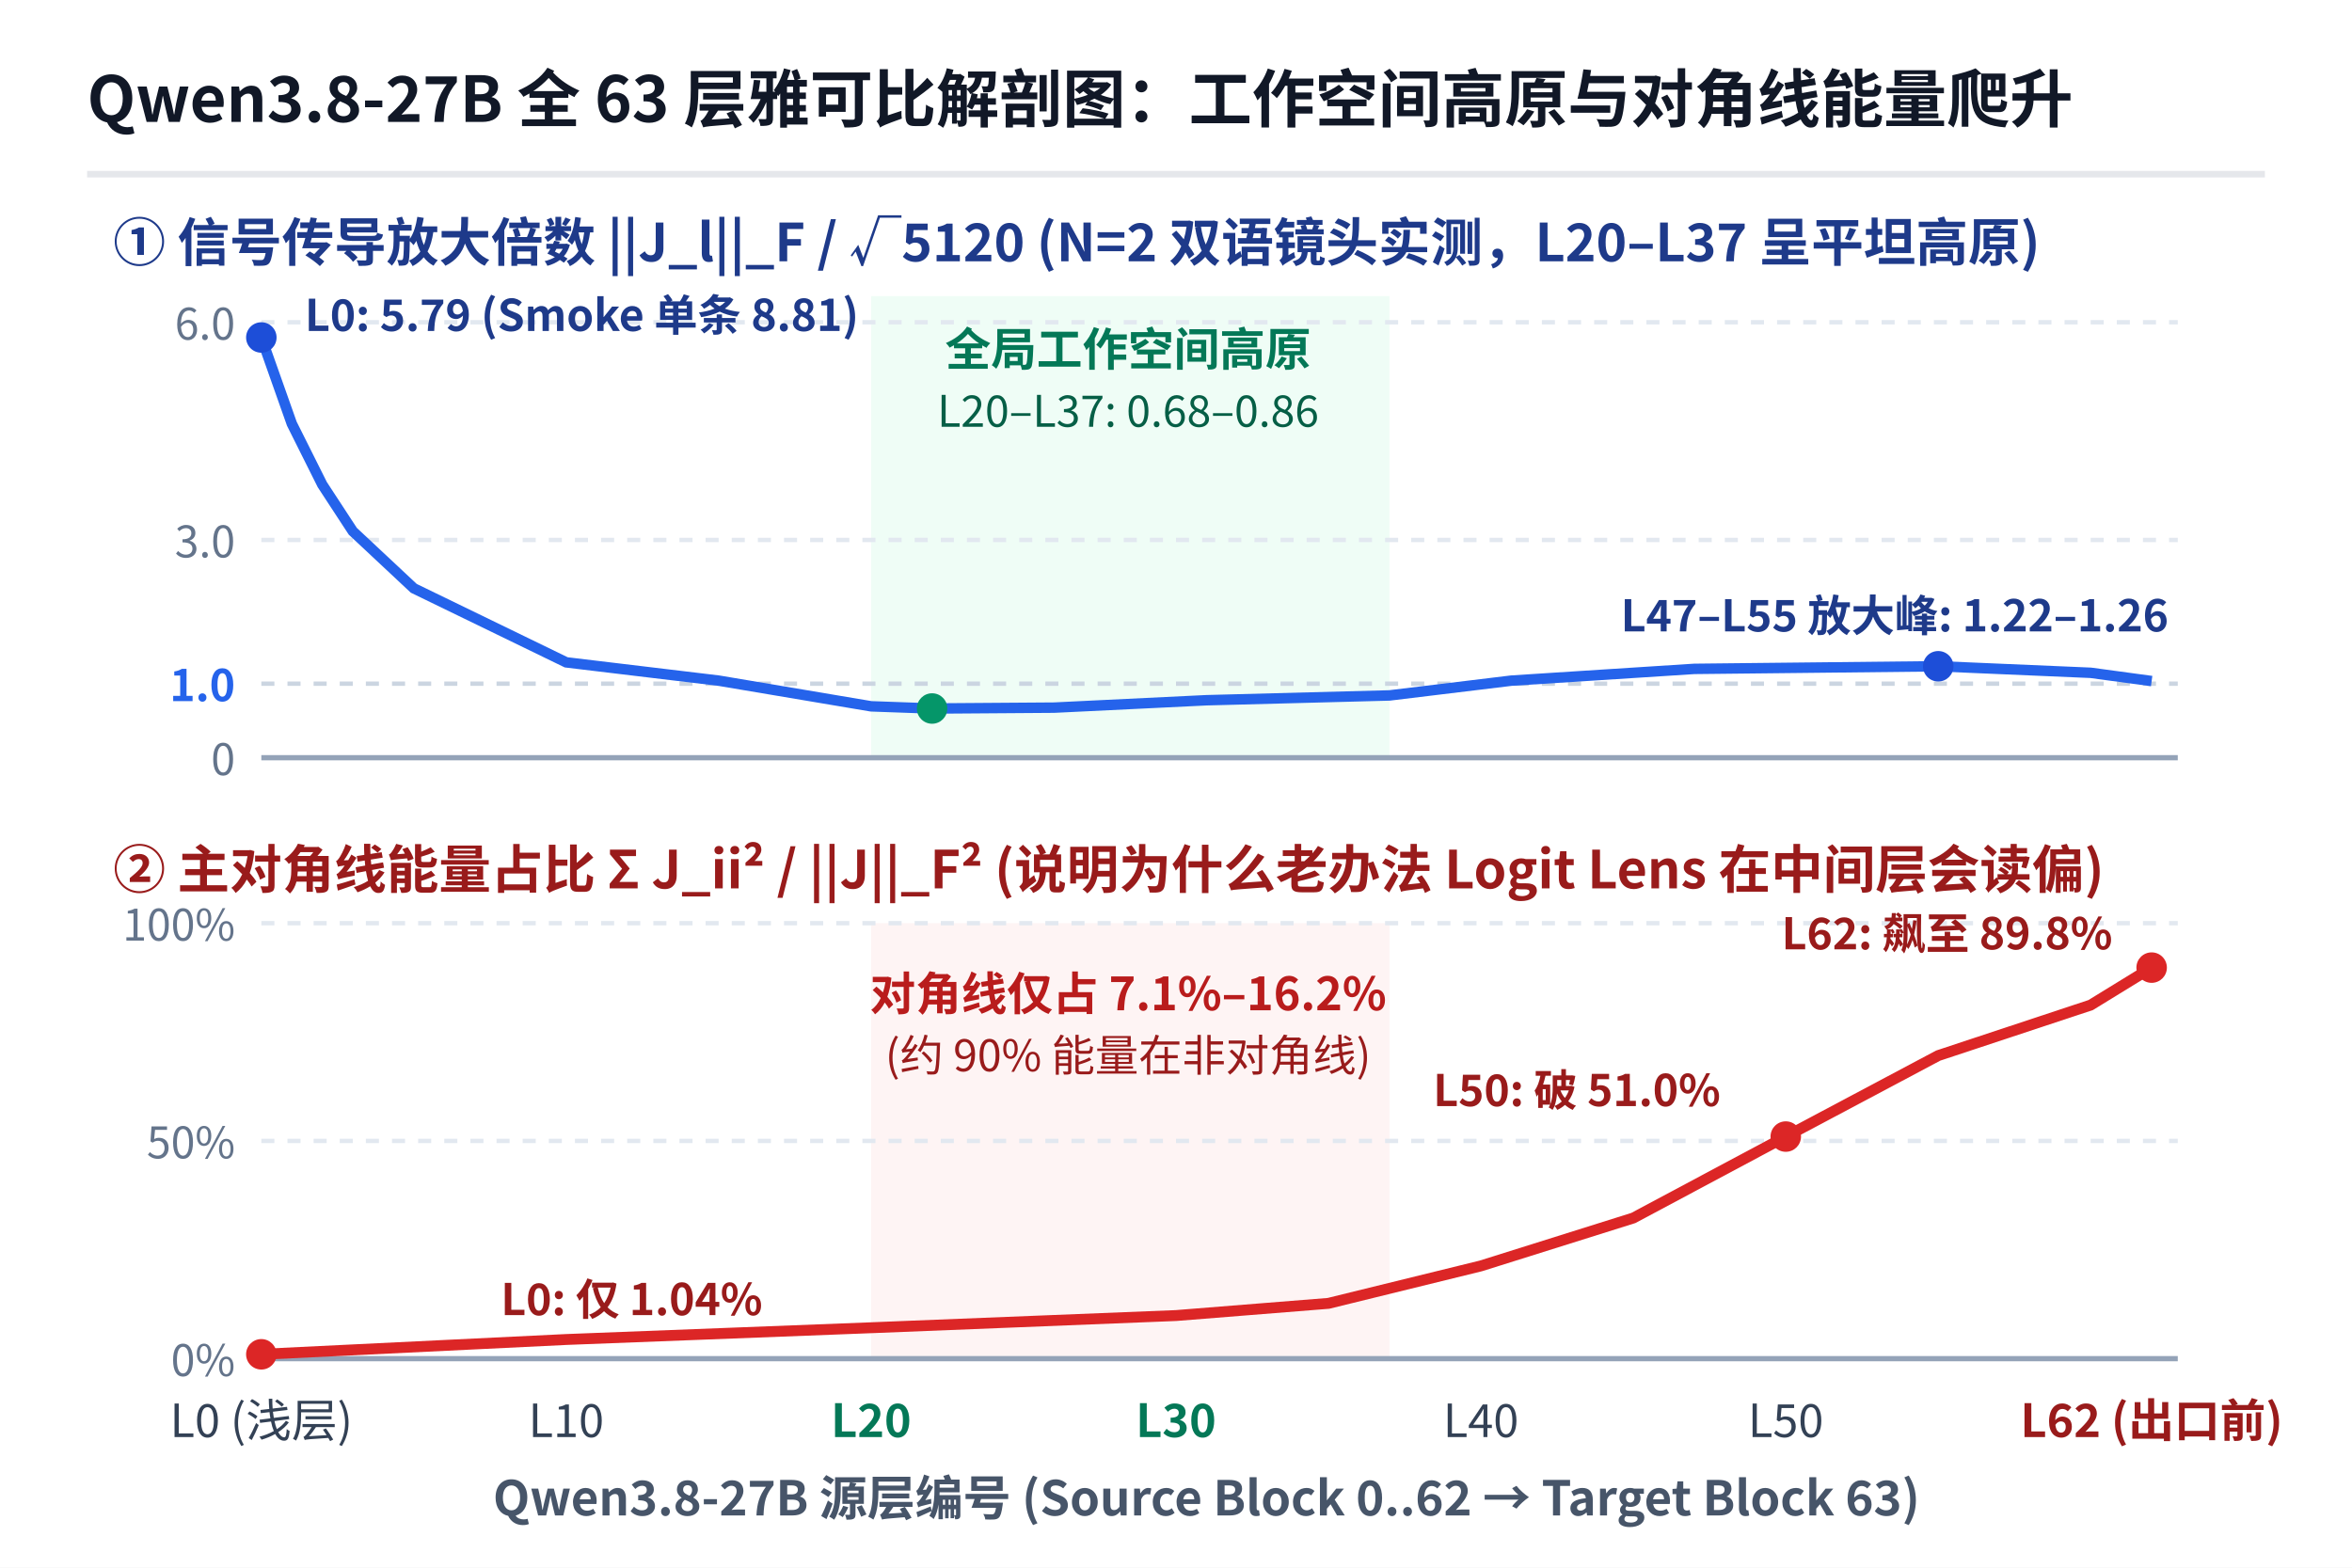
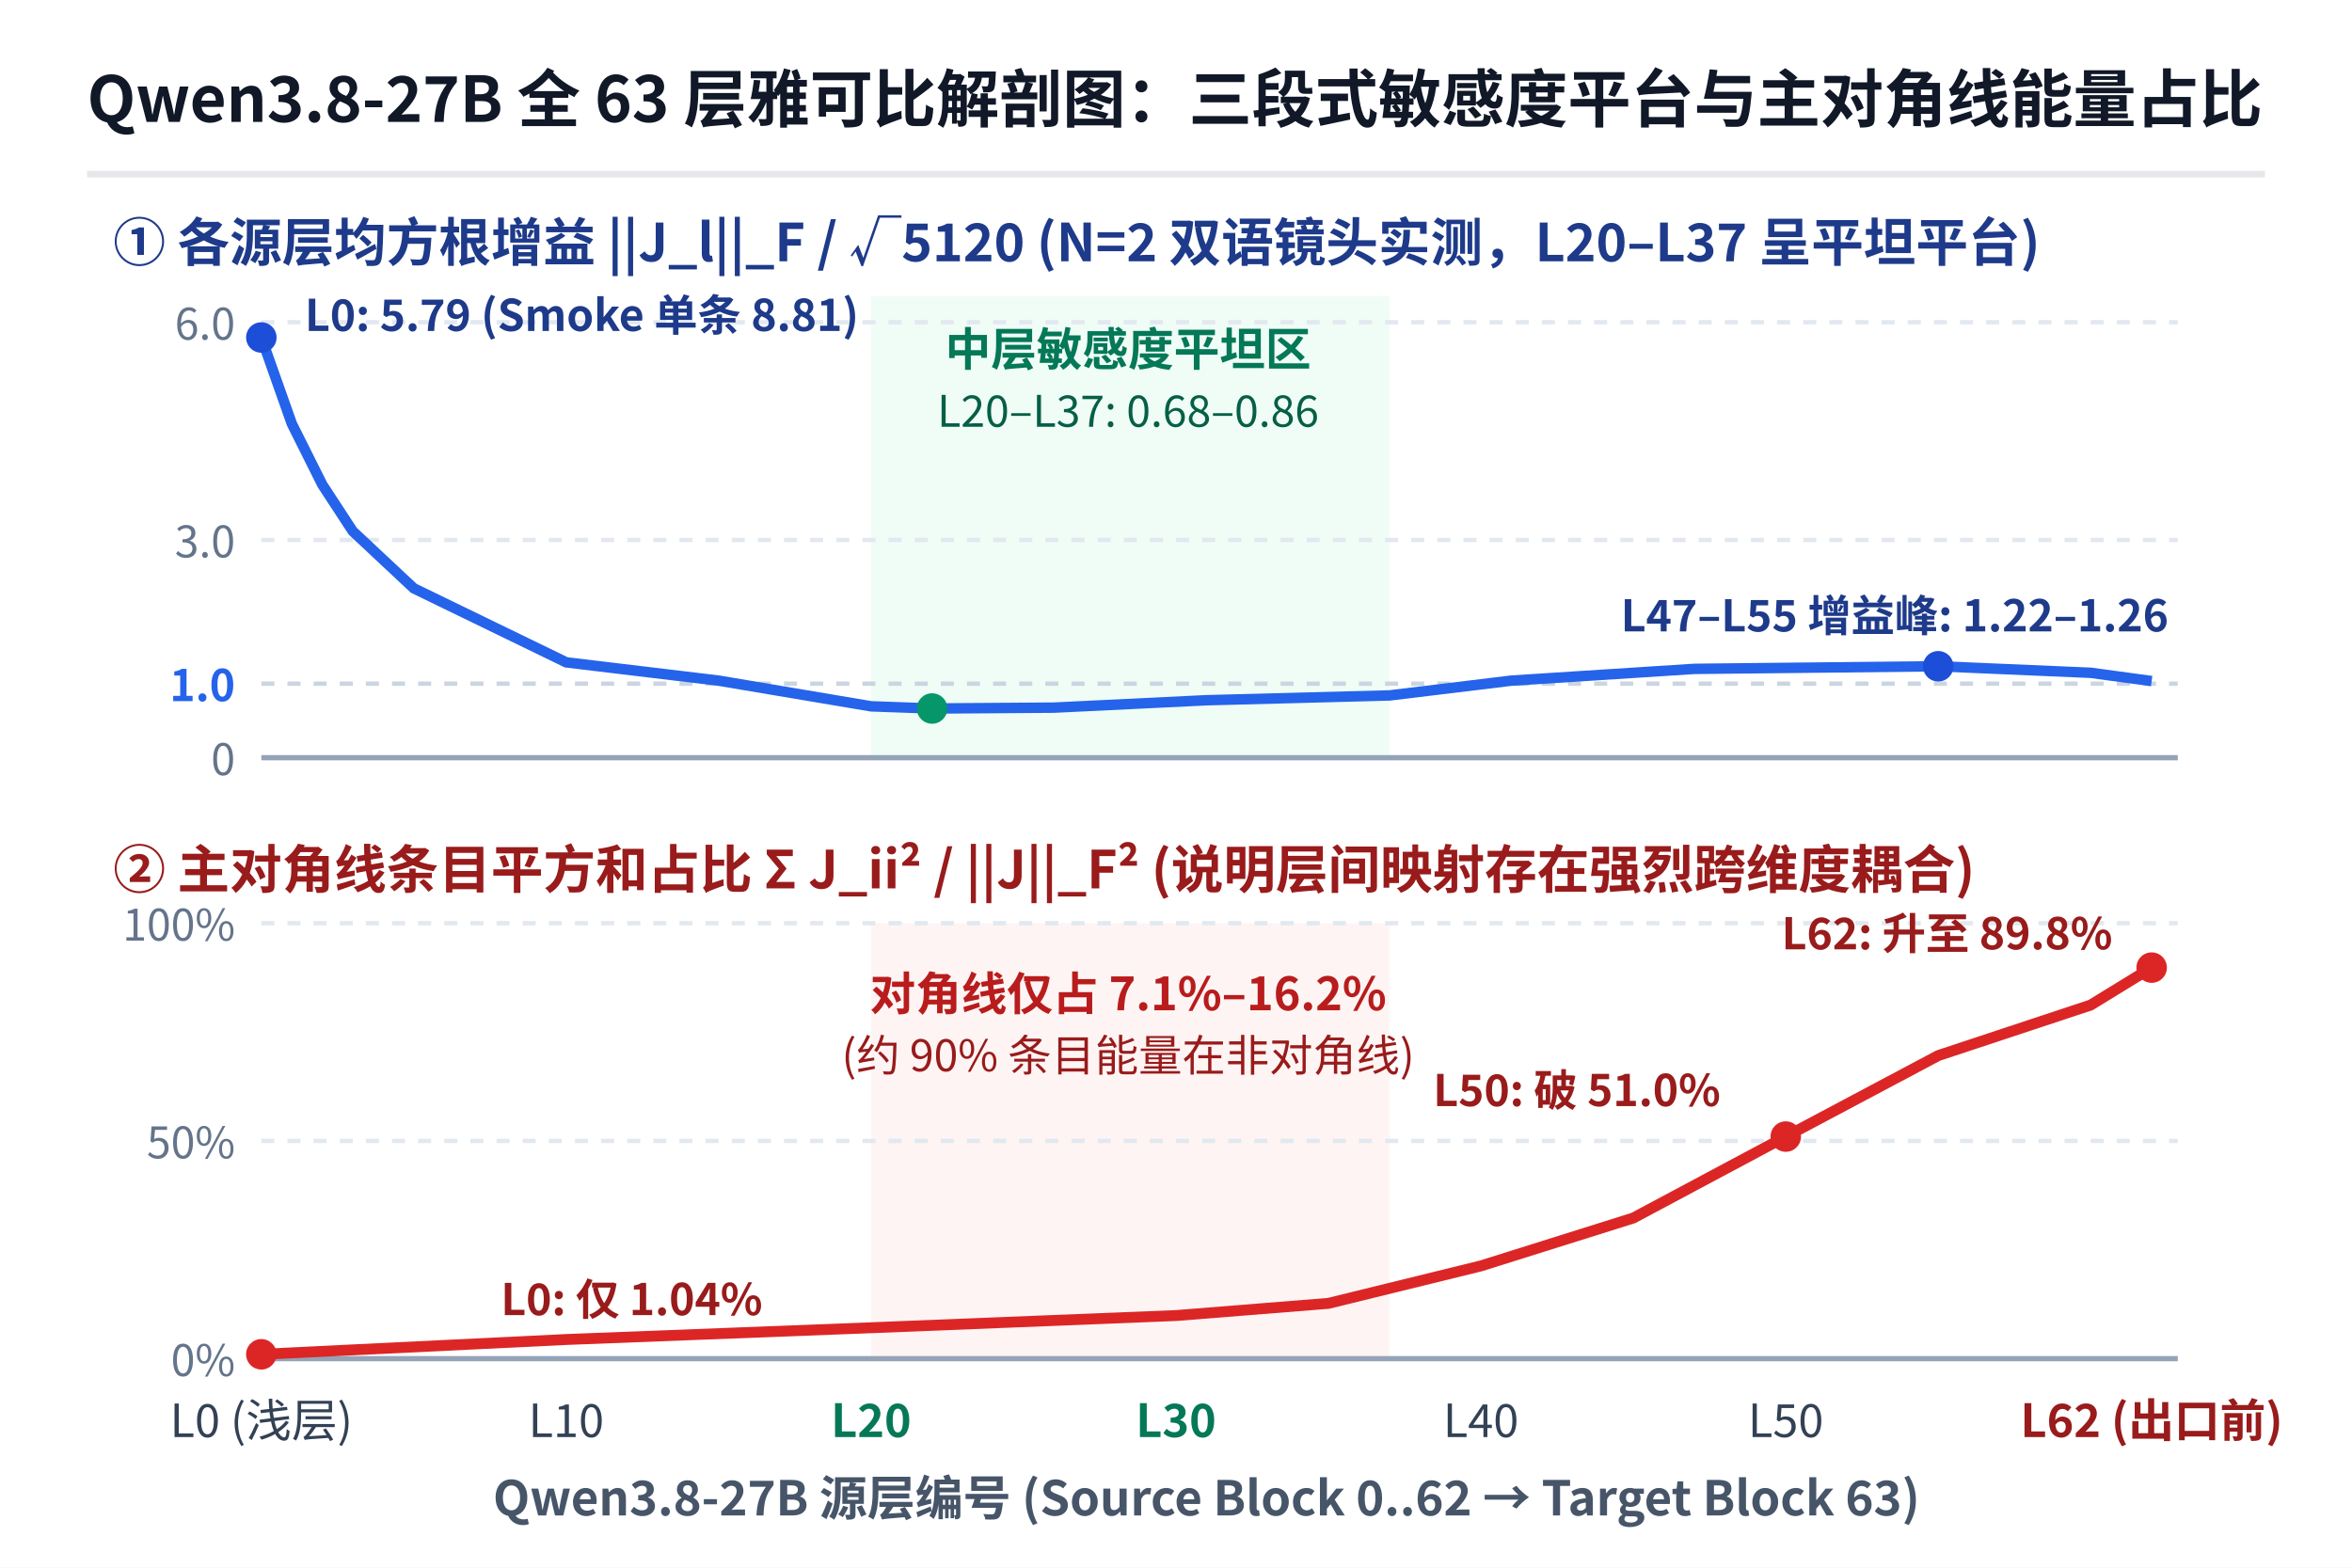
<svg xmlns="http://www.w3.org/2000/svg" viewBox="0 0 540 360" width="540" height="360" font-family="'WenQuanYi Micro Hei', 'Noto Sans CJK SC', sans-serif">
  <rect x="0" y="0" width="540" height="360" fill="#ffffff" />
-   <text x="20" y="28" fill="#111827" font-size="14.5" font-weight="bold">Qwen3.8-27B 全 63 层雅可比解剖图：工作空间高原与对角线能量爬升</text>
+   <text x="20" y="28" fill="#111827" font-size="14.5" font-weight="bold">Qwen3.8-27B 全 63 层雅可比解剖图：三段式敏感度平台与主对角线能量占比</text>
  <line x1="20" y1="40" x2="520" y2="40" stroke="#e5e7eb" stroke-width="1.5" />
-   <text x="26" y="60" fill="#1e3a8a" font-size="12" font-weight="bold">① 信号传导放大倍数 ||J_l||_F / √5120 (N=2 双语镜头实测，L20–L37 呈平坦高原)</text>
+   <text x="26" y="60" fill="#1e3a8a" font-size="12" font-weight="bold">① 各源层均方根增益 ||J_l||_F / √5120 (N=2 双语镜头实测，L20–L37 呈平坦平台)</text>
  <rect x="200" y="68" width="119" height="106" fill="#ecfdf5" opacity="0.85" />
-   <text x="259" y="84" fill="#047857" font-size="10.5" font-weight="bold" text-anchor="middle">全局工作空间高原</text>
+   <text x="259" y="84" fill="#047857" font-size="10.5" font-weight="bold" text-anchor="middle">中层敏感度平坦区</text>
  <text x="259" y="98" fill="#065f46" font-size="10" text-anchor="middle">L20–L37: 0.68–0.86</text>
  <line x1="60" y1="174" x2="500" y2="174" stroke="#94a3b8" stroke-width="1.2" />
  <line x1="60" y1="157" x2="500" y2="157" stroke="#cbd5e1" stroke-width="1" stroke-dasharray="3 3" />
  <line x1="60" y1="124" x2="500" y2="124" stroke="#e2e8f0" stroke-width="1" stroke-dasharray="3 3" />
  <line x1="60" y1="74" x2="500" y2="74" stroke="#e2e8f0" stroke-width="1" stroke-dasharray="3 3" />
  <text x="54" y="178" fill="#64748b" font-size="10" text-anchor="end">0</text>
  <text x="54" y="161" fill="#2563eb" font-size="10" font-weight="bold" text-anchor="end">1.0</text>
  <text x="54" y="128" fill="#64748b" font-size="10" text-anchor="end">3.0</text>
  <text x="54" y="78" fill="#64748b" font-size="10" text-anchor="end">6.0</text>
  <polyline fill="none" stroke="#2563eb" stroke-width="2.4" points="60,77.5 67,97.3 74,111.3 81,122.0 95,135.1 130,152.1 165,156.3 200,162.2 214,162.7 242,162.5 277,160.8 319,159.7 347,156.3 389,153.6 445,153.0 480,154.5 494,156.4" />
  <circle cx="60" cy="77.5" r="3.5" fill="#1d4ed8" />
  <text x="70" y="76" fill="#1e3a8a" font-size="10" font-weight="bold">L0: 5.79 (Smoke 单条 8.81)</text>
  <circle cx="214" cy="162.7" r="3.5" fill="#059669" />
  <circle cx="445" cy="153.0" r="3.5" fill="#1d4ed8" />
-   <text x="435" y="145" fill="#1e3a8a" font-size="10" font-weight="bold" text-anchor="middle">L47–L55 放大峰: 1.22–1.26</text>
-   <text x="26" y="204" fill="#991b1b" font-size="12" font-weight="bold">② 主对角线能量占比 Σ J_ii² / ||J||_F² (说明为什么老办法 Logit Lens 在中间层会读偏)</text>
+   <text x="435" y="145" fill="#1e3a8a" font-size="10" font-weight="bold" text-anchor="middle">L47–L55 增益峰: 1.22–1.26</text>
+   <text x="26" y="204" fill="#991b1b" font-size="12" font-weight="bold">② 主对角线条目平方和占比 Σ J_ii² / ||J||_F² (说明层间映射存在强烈跨维度耦合)</text>
  <rect x="200" y="212" width="119" height="100" fill="#fef2f2" opacity="0.85" />
  <text x="259" y="232" fill="#b91c1c" font-size="10.5" font-weight="bold" text-anchor="middle">对角线仅占 7.1%–16.2%</text>
-   <text x="259" y="246" fill="#991b1b" font-size="10" text-anchor="middle">(约 90% 能量在非对角线)</text>
+   <text x="259" y="246" fill="#991b1b" font-size="10" text-anchor="middle">(约 90% 条目能量在非对角线)</text>
  <line x1="60" y1="312" x2="500" y2="312" stroke="#94a3b8" stroke-width="1.2" />
  <line x1="60" y1="262" x2="500" y2="262" stroke="#e2e8f0" stroke-width="1" stroke-dasharray="3 3" />
  <line x1="60" y1="212" x2="500" y2="212" stroke="#e2e8f0" stroke-width="1" stroke-dasharray="3 3" />
  <text x="54" y="316" fill="#64748b" font-size="10" text-anchor="end">0%</text>
  <text x="54" y="266" fill="#64748b" font-size="10" text-anchor="end">50%</text>
  <text x="54" y="216" fill="#64748b" font-size="10" text-anchor="end">100%</text>
  <polyline fill="none" stroke="#dc2626" stroke-width="2.5" points="60,311.0 130,307.6 200,304.9 270,302.1 305,299.3 340,290.7 375,279.7 410,261.0 445,242.4 480,230.8 494,222.2" />
  <circle cx="60" cy="311.0" r="3.5" fill="#dc2626" />
  <text x="115" y="302" fill="#991b1b" font-size="10" font-weight="bold">L0: 仅 1.04%</text>
  <circle cx="410" cy="261.0" r="3.5" fill="#dc2626" />
  <text x="395" y="254" fill="#991b1b" font-size="10" font-weight="bold" text-anchor="end">L50: 破 51.0%</text>
  <circle cx="494" cy="222.2" r="3.5" fill="#dc2626" />
-   <text x="485" y="218" fill="#991b1b" font-size="10" font-weight="bold" text-anchor="end">L62: 飙至 89.8%</text>
+   <text x="485" y="218" fill="#991b1b" font-size="10" font-weight="bold" text-anchor="end">L62: 升至 89.8%</text>
  <text x="60" y="330" fill="#334155" font-size="10.5" text-anchor="middle">L0 (浅层)</text>
  <text x="130" y="330" fill="#334155" font-size="10.5" text-anchor="middle">L10</text>
  <text x="200" y="330" fill="#047857" font-size="10.5" font-weight="bold" text-anchor="middle">L20</text>
  <text x="270" y="330" fill="#047857" font-size="10.5" font-weight="bold" text-anchor="middle">L30</text>
  <text x="340" y="330" fill="#334155" font-size="10.5" text-anchor="middle">L40</text>
  <text x="410" y="330" fill="#334155" font-size="10.5" text-anchor="middle">L50</text>
  <text x="494" y="330" fill="#991b1b" font-size="10.5" font-weight="bold" text-anchor="middle">L62 (出口前)</text>
  <text x="277" y="348" fill="#475569" font-size="11" font-weight="bold" text-anchor="middle">Qwen3.8-27B 源层编号 (Source Block 0..62 → Target Block 63)</text>
</svg>
